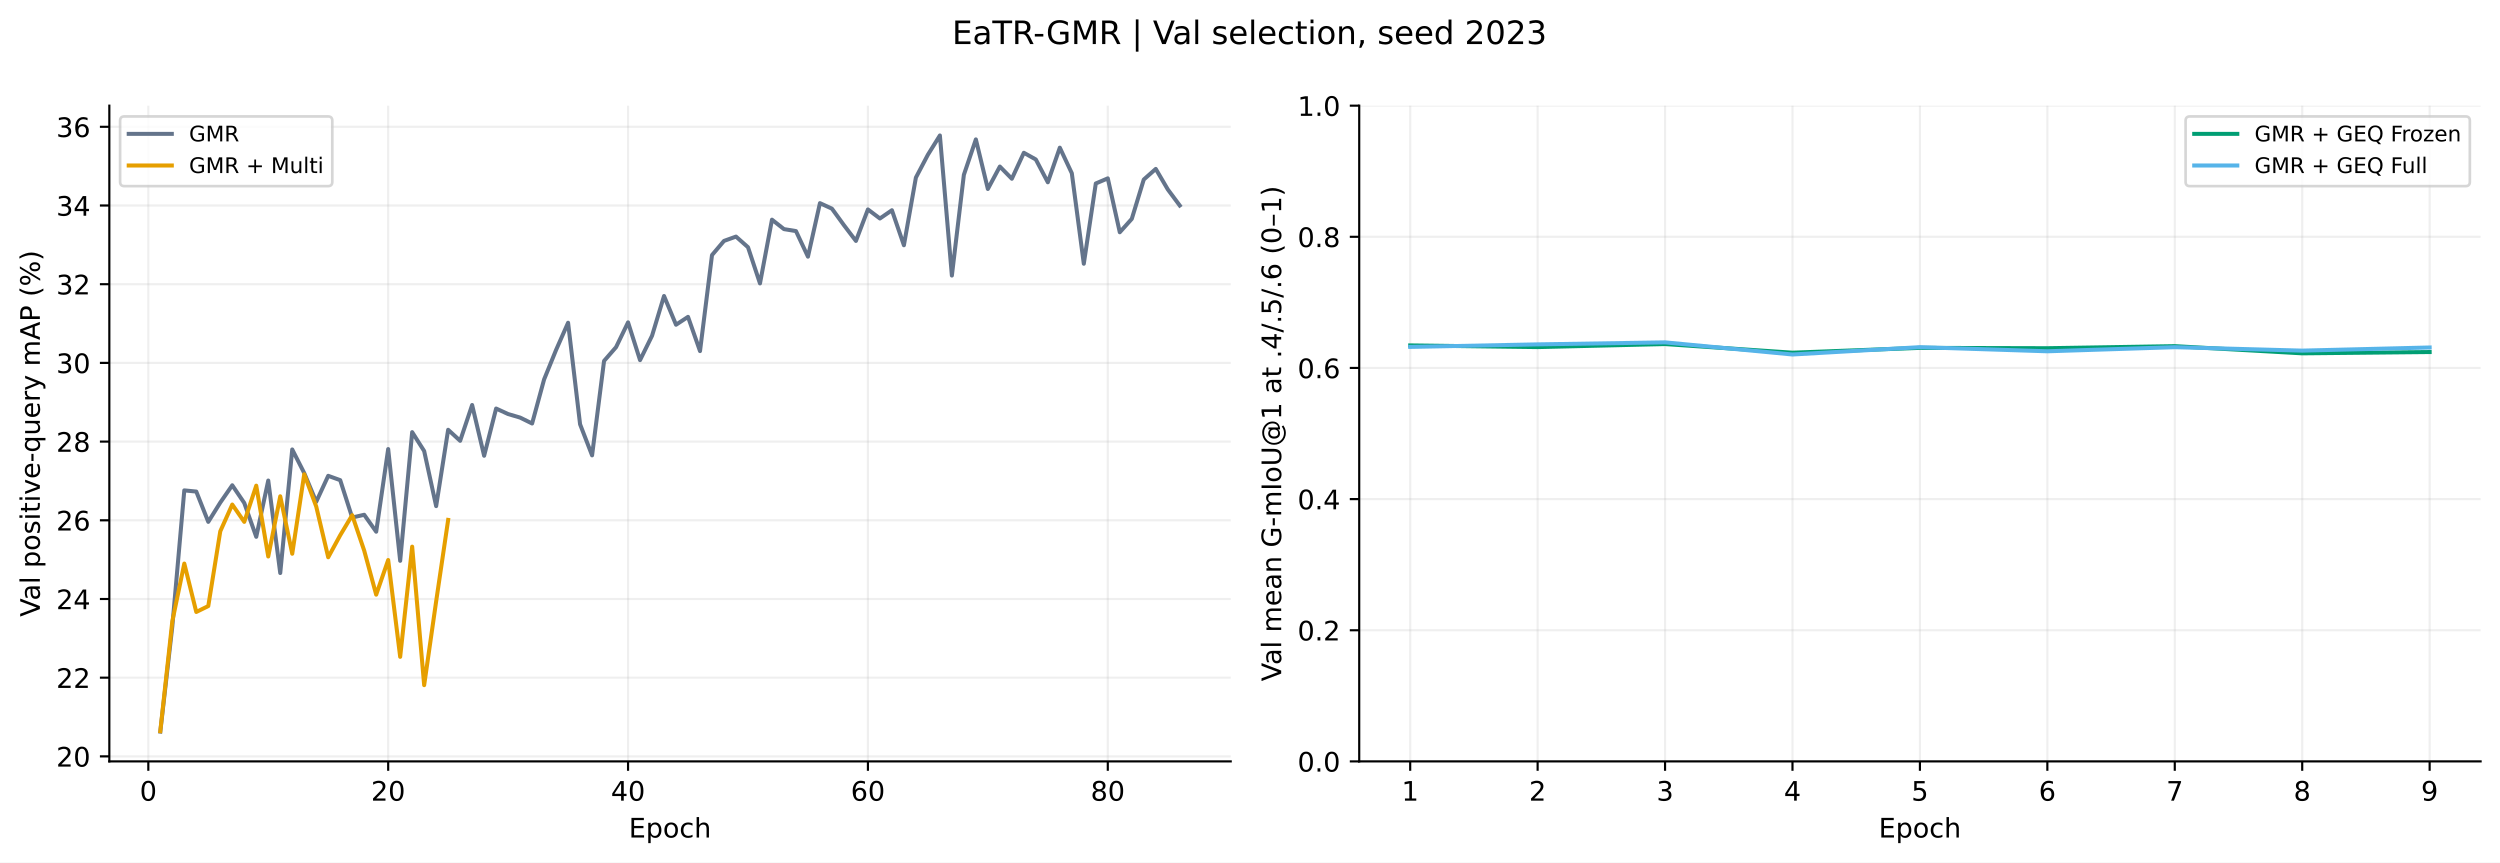
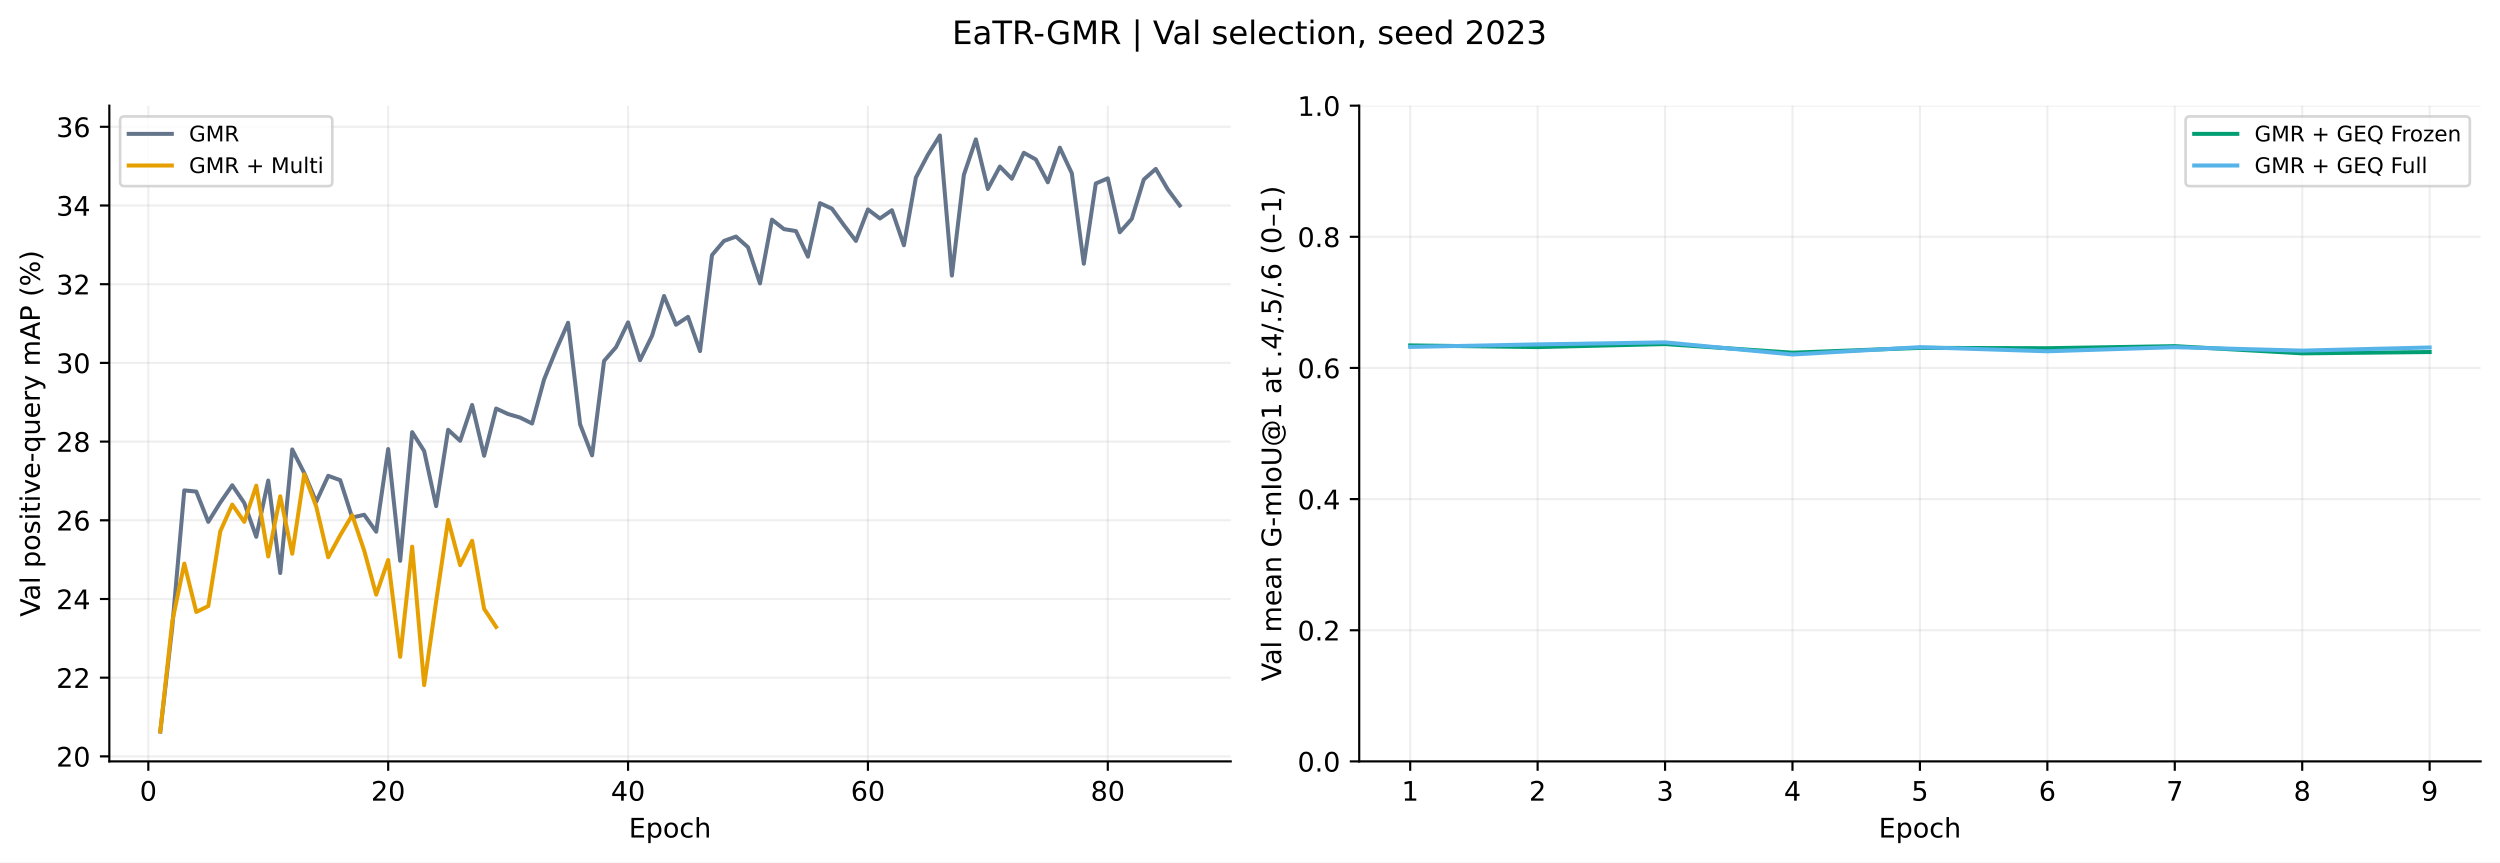
<svg xmlns="http://www.w3.org/2000/svg" xmlns:xlink="http://www.w3.org/1999/xlink" width="928.433pt" height="320.316pt" viewBox="0 0 928.433 320.316" version="1.1">
  <defs>
    <style type="text/css">*{stroke-linejoin: round; stroke-linecap: butt}</style>
  </defs>
  <g id="figure_1">
    <g id="patch_1">
      <path d="M -0 320.316  L 928.433 320.316  L 928.433 0  L -0 0  z " style="fill: #ffffff" />
    </g>
    <g id="axes_1">
      <g id="patch_2">
        <path d="M 40.603 282.76  L 457.058 282.76  L 457.058 39.24  L 40.603 39.24  z " style="fill: #ffffff" />
      </g>
      <g id="matplotlib.axis_1">
        <g id="xtick_1">
          <g id="line2d_1">
            <path d="M 55.079 282.76  L 55.079 39.24  " clip-path="url(#pdc1da5cae6)" style="fill: none; stroke: #b0b0b0; stroke-opacity: 0.2; stroke-width: 0.8; stroke-linecap: square" />
          </g>
          <g id="line2d_2">
            <defs>
              <path id="m847a747f1c" d="M 0 0  L 0 3.5  " style="stroke: #000000; stroke-width: 0.8" />
            </defs>
            <g>
              <use xlink:href="#m847a747f1c" x="55.079" y="282.76" style="stroke: #000000; stroke-width: 0.8" />
            </g>
          </g>
          <g id="text_1">
            <text style="font-size: 10px; font-family: 'DejaVu Sans'; text-anchor: middle" x="55.079" y="297.358" transform="rotate(-0 55.07883 297.3584)">0</text>
          </g>
        </g>
        <g id="xtick_2">
          <g id="line2d_3">
            <path d="M 144.16 282.76  L 144.16 39.24  " clip-path="url(#pdc1da5cae6)" style="fill: none; stroke: #b0b0b0; stroke-opacity: 0.2; stroke-width: 0.8; stroke-linecap: square" />
          </g>
          <g id="line2d_4">
            <g>
              <use xlink:href="#m847a747f1c" x="144.16" y="282.76" style="stroke: #000000; stroke-width: 0.8" />
            </g>
          </g>
          <g id="text_2">
            <text style="font-size: 10px; font-family: 'DejaVu Sans'; text-anchor: middle" x="144.16" y="297.358" transform="rotate(-0 144.1601 297.3584)">20</text>
          </g>
        </g>
        <g id="xtick_3">
          <g id="line2d_5">
            <path d="M 233.241 282.76  L 233.241 39.24  " clip-path="url(#pdc1da5cae6)" style="fill: none; stroke: #b0b0b0; stroke-opacity: 0.2; stroke-width: 0.8; stroke-linecap: square" />
          </g>
          <g id="line2d_6">
            <g>
              <use xlink:href="#m847a747f1c" x="233.241" y="282.76" style="stroke: #000000; stroke-width: 0.8" />
            </g>
          </g>
          <g id="text_3">
            <text style="font-size: 10px; font-family: 'DejaVu Sans'; text-anchor: middle" x="233.241" y="297.358" transform="rotate(-0 233.2414 297.3584)">40</text>
          </g>
        </g>
        <g id="xtick_4">
          <g id="line2d_7">
            <path d="M 322.323 282.76  L 322.323 39.24  " clip-path="url(#pdc1da5cae6)" style="fill: none; stroke: #b0b0b0; stroke-opacity: 0.2; stroke-width: 0.8; stroke-linecap: square" />
          </g>
          <g id="line2d_8">
            <g>
              <use xlink:href="#m847a747f1c" x="322.323" y="282.76" style="stroke: #000000; stroke-width: 0.8" />
            </g>
          </g>
          <g id="text_4">
            <text style="font-size: 10px; font-family: 'DejaVu Sans'; text-anchor: middle" x="322.323" y="297.358" transform="rotate(-0 322.3227 297.3584)">60</text>
          </g>
        </g>
        <g id="xtick_5">
          <g id="line2d_9">
            <path d="M 411.404 282.76  L 411.404 39.24  " clip-path="url(#pdc1da5cae6)" style="fill: none; stroke: #b0b0b0; stroke-opacity: 0.2; stroke-width: 0.8; stroke-linecap: square" />
          </g>
          <g id="line2d_10">
            <g>
              <use xlink:href="#m847a747f1c" x="411.404" y="282.76" style="stroke: #000000; stroke-width: 0.8" />
            </g>
          </g>
          <g id="text_5">
            <text style="font-size: 10px; font-family: 'DejaVu Sans'; text-anchor: middle" x="411.404" y="297.358" transform="rotate(-0 411.404 297.3584)">80</text>
          </g>
        </g>
        <g id="text_6">
          <text style="font-size: 10px; font-family: 'DejaVu Sans'; text-anchor: middle" x="248.831" y="311.037" transform="rotate(-0 248.8306 311.0366)">Epoch</text>
        </g>
      </g>
      <g id="matplotlib.axis_2">
        <g id="ytick_1">
          <g id="line2d_11">
            <path d="M 40.603 280.897  L 457.058 280.897  " clip-path="url(#pdc1da5cae6)" style="fill: none; stroke: #b0b0b0; stroke-opacity: 0.2; stroke-width: 0.8; stroke-linecap: square" />
          </g>
          <g id="line2d_12">
            <defs>
              <path id="mc433141c62" d="M 0 0  L -3.5 0  " style="stroke: #000000; stroke-width: 0.8" />
            </defs>
            <g>
              <use xlink:href="#mc433141c62" x="40.603" y="280.897" style="stroke: #000000; stroke-width: 0.8" />
            </g>
          </g>
          <g id="text_7">
            <text style="font-size: 10px; font-family: 'DejaVu Sans'; text-anchor: end" x="33.603" y="284.696" transform="rotate(-0 33.60312 284.6961)">20</text>
          </g>
        </g>
        <g id="ytick_2">
          <g id="line2d_13">
            <path d="M 40.603 251.672  L 457.058 251.672  " clip-path="url(#pdc1da5cae6)" style="fill: none; stroke: #b0b0b0; stroke-opacity: 0.2; stroke-width: 0.8; stroke-linecap: square" />
          </g>
          <g id="line2d_14">
            <g>
              <use xlink:href="#mc433141c62" x="40.603" y="251.672" style="stroke: #000000; stroke-width: 0.8" />
            </g>
          </g>
          <g id="text_8">
            <text style="font-size: 10px; font-family: 'DejaVu Sans'; text-anchor: end" x="33.603" y="255.471" transform="rotate(-0 33.60312 255.4708)">22</text>
          </g>
        </g>
        <g id="ytick_3">
          <g id="line2d_15">
            <path d="M 40.603 222.446  L 457.058 222.446  " clip-path="url(#pdc1da5cae6)" style="fill: none; stroke: #b0b0b0; stroke-opacity: 0.2; stroke-width: 0.8; stroke-linecap: square" />
          </g>
          <g id="line2d_16">
            <g>
              <use xlink:href="#mc433141c62" x="40.603" y="222.446" style="stroke: #000000; stroke-width: 0.8" />
            </g>
          </g>
          <g id="text_9">
            <text style="font-size: 10px; font-family: 'DejaVu Sans'; text-anchor: end" x="33.603" y="226.245" transform="rotate(-0 33.60312 226.2455)">24</text>
          </g>
        </g>
        <g id="ytick_4">
          <g id="line2d_17">
            <path d="M 40.603 193.221  L 457.058 193.221  " clip-path="url(#pdc1da5cae6)" style="fill: none; stroke: #b0b0b0; stroke-opacity: 0.2; stroke-width: 0.8; stroke-linecap: square" />
          </g>
          <g id="line2d_18">
            <g>
              <use xlink:href="#mc433141c62" x="40.603" y="193.221" style="stroke: #000000; stroke-width: 0.8" />
            </g>
          </g>
          <g id="text_10">
            <text style="font-size: 10px; font-family: 'DejaVu Sans'; text-anchor: end" x="33.603" y="197.02" transform="rotate(-0 33.60312 197.0201)">26</text>
          </g>
        </g>
        <g id="ytick_5">
          <g id="line2d_19">
            <path d="M 40.603 163.996  L 457.058 163.996  " clip-path="url(#pdc1da5cae6)" style="fill: none; stroke: #b0b0b0; stroke-opacity: 0.2; stroke-width: 0.8; stroke-linecap: square" />
          </g>
          <g id="line2d_20">
            <g>
              <use xlink:href="#mc433141c62" x="40.603" y="163.996" style="stroke: #000000; stroke-width: 0.8" />
            </g>
          </g>
          <g id="text_11">
            <text style="font-size: 10px; font-family: 'DejaVu Sans'; text-anchor: end" x="33.603" y="167.795" transform="rotate(-0 33.60312 167.7948)">28</text>
          </g>
        </g>
        <g id="ytick_6">
          <g id="line2d_21">
            <path d="M 40.603 134.77  L 457.058 134.77  " clip-path="url(#pdc1da5cae6)" style="fill: none; stroke: #b0b0b0; stroke-opacity: 0.2; stroke-width: 0.8; stroke-linecap: square" />
          </g>
          <g id="line2d_22">
            <g>
              <use xlink:href="#mc433141c62" x="40.603" y="134.77" style="stroke: #000000; stroke-width: 0.8" />
            </g>
          </g>
          <g id="text_12">
            <text style="font-size: 10px; font-family: 'DejaVu Sans'; text-anchor: end" x="33.603" y="138.569" transform="rotate(-0 33.60312 138.5695)">30</text>
          </g>
        </g>
        <g id="ytick_7">
          <g id="line2d_23">
            <path d="M 40.603 105.545  L 457.058 105.545  " clip-path="url(#pdc1da5cae6)" style="fill: none; stroke: #b0b0b0; stroke-opacity: 0.2; stroke-width: 0.8; stroke-linecap: square" />
          </g>
          <g id="line2d_24">
            <g>
              <use xlink:href="#mc433141c62" x="40.603" y="105.545" style="stroke: #000000; stroke-width: 0.8" />
            </g>
          </g>
          <g id="text_13">
            <text style="font-size: 10px; font-family: 'DejaVu Sans'; text-anchor: end" x="33.603" y="109.344" transform="rotate(-0 33.60312 109.3442)">32</text>
          </g>
        </g>
        <g id="ytick_8">
          <g id="line2d_25">
            <path d="M 40.603 76.32  L 457.058 76.32  " clip-path="url(#pdc1da5cae6)" style="fill: none; stroke: #b0b0b0; stroke-opacity: 0.2; stroke-width: 0.8; stroke-linecap: square" />
          </g>
          <g id="line2d_26">
            <g>
              <use xlink:href="#mc433141c62" x="40.603" y="76.32" style="stroke: #000000; stroke-width: 0.8" />
            </g>
          </g>
          <g id="text_14">
            <text style="font-size: 10px; font-family: 'DejaVu Sans'; text-anchor: end" x="33.603" y="80.119" transform="rotate(-0 33.60312 80.11885)">34</text>
          </g>
        </g>
        <g id="ytick_9">
          <g id="line2d_27">
            <path d="M 40.603 47.094  L 457.058 47.094  " clip-path="url(#pdc1da5cae6)" style="fill: none; stroke: #b0b0b0; stroke-opacity: 0.2; stroke-width: 0.8; stroke-linecap: square" />
          </g>
          <g id="line2d_28">
            <g>
              <use xlink:href="#mc433141c62" x="40.603" y="47.094" style="stroke: #000000; stroke-width: 0.8" />
            </g>
          </g>
          <g id="text_15">
            <text style="font-size: 10px; font-family: 'DejaVu Sans'; text-anchor: end" x="33.603" y="50.894" transform="rotate(-0 33.60312 50.89352)">36</text>
          </g>
        </g>
        <g id="text_16">
          <text style="font-size: 10px; font-family: 'DejaVu Sans'; text-anchor: middle" x="14.798" y="161" transform="rotate(-90 14.79844 161)">Val positive-query mAP (%)</text>
        </g>
      </g>
      <g id="line2d_29">
        <path d="M 59.533 271.691  L 63.987 232.675  L 68.441 182.115  L 72.895 182.554  L 77.349 193.805  L 81.803 186.645  L 86.257 180.216  L 90.711 186.791  L 95.165 199.358  L 99.619 178.462  L 104.074 212.802  L 108.528 166.918  L 112.982 175.686  L 117.436 186.353  L 121.89 176.709  L 126.344 178.316  L 130.798 192.198  L 135.252 191.175  L 139.706 197.459  L 144.16 166.772  L 148.614 208.272  L 153.068 160.489  L 157.522 167.503  L 161.976 187.96  L 166.43 159.612  L 170.885 163.703  L 175.339 150.406  L 179.793 169.256  L 184.247 151.721  L 188.701 153.767  L 193.155 155.082  L 197.609 157.274  L 202.063 140.908  L 206.517 129.948  L 210.971 119.865  L 215.425 157.566  L 219.879 169.11  L 224.333 134.04  L 228.787 128.925  L 233.241 119.719  L 237.695 133.747  L 242.15 124.688  L 246.604 109.929  L 251.058 120.596  L 255.512 117.673  L 259.966 130.386  L 264.42 94.732  L 268.874 89.471  L 273.328 87.864  L 277.782 91.809  L 282.236 105.253  L 286.69 81.58  L 291.144 85.087  L 295.598 85.818  L 300.052 95.316  L 304.506 75.443  L 308.96 77.489  L 313.415 83.626  L 317.869 89.471  L 322.323 77.781  L 326.777 81.142  L 331.231 78.073  L 335.685 91.078  L 340.139 65.945  L 344.593 57.469  L 349.047 50.309  L 353.501 102.33  L 357.955 64.922  L 362.409 51.77  L 366.863 70.182  L 371.317 61.853  L 375.771 66.383  L 380.226 56.739  L 384.68 59.223  L 389.134 67.698  L 393.588 54.839  L 398.042 64.337  L 402.496 97.946  L 406.95 68.137  L 411.404 66.237  L 415.858 86.256  L 420.312 81.288  L 424.766 66.675  L 429.22 62.73  L 433.674 70.328  L 438.128 76.32  " clip-path="url(#pdc1da5cae6)" style="fill: none; stroke: #64748b; stroke-width: 1.5; stroke-linecap: square" />
      </g>
      <g id="line2d_30">
-         <path d="M 59.533 271.545  L 63.987 230.775  L 68.441 209.295  L 72.895 227.268  L 77.349 225.077  L 81.803 197.312  L 86.257 187.376  L 90.711 193.805  L 95.165 180.362  L 99.619 206.665  L 104.074 184.307  L 108.528 205.642  L 112.982 176.124  L 117.436 188.106  L 121.89 206.957  L 126.344 198.774  L 130.798 191.321  L 135.252 204.473  L 139.706 220.839  L 144.16 207.98  L 148.614 243.927  L 153.068 203.011  L 157.522 254.448  L 161.976 223.323  L 166.43 193.075  " clip-path="url(#pdc1da5cae6)" style="fill: none; stroke: #e69f00; stroke-width: 1.5; stroke-linecap: square" />
+         <path d="M 59.533 271.545  L 63.987 230.775  L 68.441 209.295  L 72.895 227.268  L 77.349 225.077  L 81.803 197.312  L 86.257 187.376  L 90.711 193.805  L 95.165 180.362  L 99.619 206.665  L 104.074 184.307  L 108.528 205.642  L 112.982 176.124  L 117.436 188.106  L 121.89 206.957  L 126.344 198.774  L 130.798 191.321  L 135.252 204.473  L 139.706 220.839  L 144.16 207.98  L 148.614 243.927  L 153.068 203.011  L 157.522 254.448  L 161.976 223.323  L 166.43 193.075  L 170.885 209.879  L 175.339 200.82  L 179.793 226.099  L 184.247 232.821  " clip-path="url(#pdc1da5cae6)" style="fill: none; stroke: #e69f00; stroke-width: 1.5; stroke-linecap: square" />
      </g>
      <g id="patch_3">
        <path d="M 40.603 282.76  L 40.603 39.24  " style="fill: none; stroke: #000000; stroke-width: 0.8; stroke-linejoin: miter; stroke-linecap: square" />
      </g>
      <g id="patch_4">
        <path d="M 40.603 282.76  L 457.058 282.76  " style="fill: none; stroke: #000000; stroke-width: 0.8; stroke-linejoin: miter; stroke-linecap: square" />
      </g>
      <g id="legend_1">
        <g id="patch_5">
          <path d="M 46.203 69.125  L 121.806 69.125  Q 123.406 69.125 123.406 67.525  L 123.406 44.84  Q 123.406 43.24 121.806 43.24  L 46.203 43.24  Q 44.603 43.24 44.603 44.84  L 44.603 67.525  Q 44.603 69.125 46.203 69.125  z " style="fill: #ffffff; opacity: 0.8; stroke: #cccccc; stroke-linejoin: miter" />
        </g>
        <g id="line2d_31">
          <path d="M 47.803 49.719  L 55.803 49.719  L 63.803 49.719  " style="fill: none; stroke: #64748b; stroke-width: 1.5; stroke-linecap: square" />
        </g>
        <g id="text_17">
          <text style="font-size: 8px; font-family: 'DejaVu Sans'; text-anchor: start" x="70.203" y="52.519" transform="rotate(-0 70.20312 52.51875)">GMR</text>
        </g>
        <g id="line2d_32">
          <path d="M 47.803 61.461  L 55.803 61.461  L 63.803 61.461  " style="fill: none; stroke: #e69f00; stroke-width: 1.5; stroke-linecap: square" />
        </g>
        <g id="text_18">
          <text style="font-size: 8px; font-family: 'DejaVu Sans'; text-anchor: start" x="70.203" y="64.261" transform="rotate(-0 70.20312 64.26125)">GMR + Multi</text>
        </g>
      </g>
    </g>
    <g id="axes_2">
      <g id="patch_6">
        <path d="M 504.778 282.76  L 921.233 282.76  L 921.233 39.24  L 504.778 39.24  z " style="fill: #ffffff" />
      </g>
      <g id="matplotlib.axis_3">
        <g id="xtick_6">
          <g id="line2d_33">
            <path d="M 523.708 282.76  L 523.708 39.24  " clip-path="url(#p370dd41538)" style="fill: none; stroke: #b0b0b0; stroke-opacity: 0.2; stroke-width: 0.8; stroke-linecap: square" />
          </g>
          <g id="line2d_34">
            <g>
              <use xlink:href="#m847a747f1c" x="523.708" y="282.76" style="stroke: #000000; stroke-width: 0.8" />
            </g>
          </g>
          <g id="text_19">
            <text style="font-size: 10px; font-family: 'DejaVu Sans'; text-anchor: middle" x="523.708" y="297.358" transform="rotate(-0 523.7079 297.3584)">1</text>
          </g>
        </g>
        <g id="xtick_7">
          <g id="line2d_35">
            <path d="M 571.032 282.76  L 571.032 39.24  " clip-path="url(#p370dd41538)" style="fill: none; stroke: #b0b0b0; stroke-opacity: 0.2; stroke-width: 0.8; stroke-linecap: square" />
          </g>
          <g id="line2d_36">
            <g>
              <use xlink:href="#m847a747f1c" x="571.032" y="282.76" style="stroke: #000000; stroke-width: 0.8" />
            </g>
          </g>
          <g id="text_20">
            <text style="font-size: 10px; font-family: 'DejaVu Sans'; text-anchor: middle" x="571.032" y="297.358" transform="rotate(-0 571.0323 297.3584)">2</text>
          </g>
        </g>
        <g id="xtick_8">
          <g id="line2d_37">
            <path d="M 618.357 282.76  L 618.357 39.24  " clip-path="url(#p370dd41538)" style="fill: none; stroke: #b0b0b0; stroke-opacity: 0.2; stroke-width: 0.8; stroke-linecap: square" />
          </g>
          <g id="line2d_38">
            <g>
              <use xlink:href="#m847a747f1c" x="618.357" y="282.76" style="stroke: #000000; stroke-width: 0.8" />
            </g>
          </g>
          <g id="text_21">
            <text style="font-size: 10px; font-family: 'DejaVu Sans'; text-anchor: middle" x="618.357" y="297.358" transform="rotate(-0 618.3568 297.3584)">3</text>
          </g>
        </g>
        <g id="xtick_9">
          <g id="line2d_39">
            <path d="M 665.681 282.76  L 665.681 39.24  " clip-path="url(#p370dd41538)" style="fill: none; stroke: #b0b0b0; stroke-opacity: 0.2; stroke-width: 0.8; stroke-linecap: square" />
          </g>
          <g id="line2d_40">
            <g>
              <use xlink:href="#m847a747f1c" x="665.681" y="282.76" style="stroke: #000000; stroke-width: 0.8" />
            </g>
          </g>
          <g id="text_22">
            <text style="font-size: 10px; font-family: 'DejaVu Sans'; text-anchor: middle" x="665.681" y="297.358" transform="rotate(-0 665.6812 297.3584)">4</text>
          </g>
        </g>
        <g id="xtick_10">
          <g id="line2d_41">
            <path d="M 713.006 282.76  L 713.006 39.24  " clip-path="url(#p370dd41538)" style="fill: none; stroke: #b0b0b0; stroke-opacity: 0.2; stroke-width: 0.8; stroke-linecap: square" />
          </g>
          <g id="line2d_42">
            <g>
              <use xlink:href="#m847a747f1c" x="713.006" y="282.76" style="stroke: #000000; stroke-width: 0.8" />
            </g>
          </g>
          <g id="text_23">
            <text style="font-size: 10px; font-family: 'DejaVu Sans'; text-anchor: middle" x="713.006" y="297.358" transform="rotate(-0 713.0056 297.3584)">5</text>
          </g>
        </g>
        <g id="xtick_11">
          <g id="line2d_43">
            <path d="M 760.33 282.76  L 760.33 39.24  " clip-path="url(#p370dd41538)" style="fill: none; stroke: #b0b0b0; stroke-opacity: 0.2; stroke-width: 0.8; stroke-linecap: square" />
          </g>
          <g id="line2d_44">
            <g>
              <use xlink:href="#m847a747f1c" x="760.33" y="282.76" style="stroke: #000000; stroke-width: 0.8" />
            </g>
          </g>
          <g id="text_24">
            <text style="font-size: 10px; font-family: 'DejaVu Sans'; text-anchor: middle" x="760.33" y="297.358" transform="rotate(-0 760.3301 297.3584)">6</text>
          </g>
        </g>
        <g id="xtick_12">
          <g id="line2d_45">
            <path d="M 807.654 282.76  L 807.654 39.24  " clip-path="url(#p370dd41538)" style="fill: none; stroke: #b0b0b0; stroke-opacity: 0.2; stroke-width: 0.8; stroke-linecap: square" />
          </g>
          <g id="line2d_46">
            <g>
              <use xlink:href="#m847a747f1c" x="807.654" y="282.76" style="stroke: #000000; stroke-width: 0.8" />
            </g>
          </g>
          <g id="text_25">
            <text style="font-size: 10px; font-family: 'DejaVu Sans'; text-anchor: middle" x="807.654" y="297.358" transform="rotate(-0 807.6545 297.3584)">7</text>
          </g>
        </g>
        <g id="xtick_13">
          <g id="line2d_47">
            <path d="M 854.979 282.76  L 854.979 39.24  " clip-path="url(#p370dd41538)" style="fill: none; stroke: #b0b0b0; stroke-opacity: 0.2; stroke-width: 0.8; stroke-linecap: square" />
          </g>
          <g id="line2d_48">
            <g>
              <use xlink:href="#m847a747f1c" x="854.979" y="282.76" style="stroke: #000000; stroke-width: 0.8" />
            </g>
          </g>
          <g id="text_26">
            <text style="font-size: 10px; font-family: 'DejaVu Sans'; text-anchor: middle" x="854.979" y="297.358" transform="rotate(-0 854.9789 297.3584)">8</text>
          </g>
        </g>
        <g id="xtick_14">
          <g id="line2d_49">
            <path d="M 902.303 282.76  L 902.303 39.24  " clip-path="url(#p370dd41538)" style="fill: none; stroke: #b0b0b0; stroke-opacity: 0.2; stroke-width: 0.8; stroke-linecap: square" />
          </g>
          <g id="line2d_50">
            <g>
              <use xlink:href="#m847a747f1c" x="902.303" y="282.76" style="stroke: #000000; stroke-width: 0.8" />
            </g>
          </g>
          <g id="text_27">
            <text style="font-size: 10px; font-family: 'DejaVu Sans'; text-anchor: middle" x="902.303" y="297.358" transform="rotate(-0 902.3034 297.3584)">9</text>
          </g>
        </g>
        <g id="text_28">
          <text style="font-size: 10px; font-family: 'DejaVu Sans'; text-anchor: middle" x="713.006" y="311.037" transform="rotate(-0 713.0056 311.0366)">Epoch</text>
        </g>
      </g>
      <g id="matplotlib.axis_4">
        <g id="ytick_10">
          <g id="line2d_51">
            <path d="M 504.778 282.76  L 921.233 282.76  " clip-path="url(#p370dd41538)" style="fill: none; stroke: #b0b0b0; stroke-opacity: 0.2; stroke-width: 0.8; stroke-linecap: square" />
          </g>
          <g id="line2d_52">
            <g>
              <use xlink:href="#mc433141c62" x="504.778" y="282.76" style="stroke: #000000; stroke-width: 0.8" />
            </g>
          </g>
          <g id="text_29">
            <text style="font-size: 10px; font-family: 'DejaVu Sans'; text-anchor: end" x="497.778" y="286.559" transform="rotate(-0 497.7781 286.5592)">0.0</text>
          </g>
        </g>
        <g id="ytick_11">
          <g id="line2d_53">
            <path d="M 504.778 234.056  L 921.233 234.056  " clip-path="url(#p370dd41538)" style="fill: none; stroke: #b0b0b0; stroke-opacity: 0.2; stroke-width: 0.8; stroke-linecap: square" />
          </g>
          <g id="line2d_54">
            <g>
              <use xlink:href="#mc433141c62" x="504.778" y="234.056" style="stroke: #000000; stroke-width: 0.8" />
            </g>
          </g>
          <g id="text_30">
            <text style="font-size: 10px; font-family: 'DejaVu Sans'; text-anchor: end" x="497.778" y="237.855" transform="rotate(-0 497.7781 237.8552)">0.2</text>
          </g>
        </g>
        <g id="ytick_12">
          <g id="line2d_55">
            <path d="M 504.778 185.352  L 921.233 185.352  " clip-path="url(#p370dd41538)" style="fill: none; stroke: #b0b0b0; stroke-opacity: 0.2; stroke-width: 0.8; stroke-linecap: square" />
          </g>
          <g id="line2d_56">
            <g>
              <use xlink:href="#mc433141c62" x="504.778" y="185.352" style="stroke: #000000; stroke-width: 0.8" />
            </g>
          </g>
          <g id="text_31">
            <text style="font-size: 10px; font-family: 'DejaVu Sans'; text-anchor: end" x="497.778" y="189.151" transform="rotate(-0 497.7781 189.1512)">0.4</text>
          </g>
        </g>
        <g id="ytick_13">
          <g id="line2d_57">
            <path d="M 504.778 136.648  L 921.233 136.648  " clip-path="url(#p370dd41538)" style="fill: none; stroke: #b0b0b0; stroke-opacity: 0.2; stroke-width: 0.8; stroke-linecap: square" />
          </g>
          <g id="line2d_58">
            <g>
              <use xlink:href="#mc433141c62" x="504.778" y="136.648" style="stroke: #000000; stroke-width: 0.8" />
            </g>
          </g>
          <g id="text_32">
            <text style="font-size: 10px; font-family: 'DejaVu Sans'; text-anchor: end" x="497.778" y="140.447" transform="rotate(-0 497.7781 140.4472)">0.6</text>
          </g>
        </g>
        <g id="ytick_14">
          <g id="line2d_59">
            <path d="M 504.778 87.944  L 921.233 87.944  " clip-path="url(#p370dd41538)" style="fill: none; stroke: #b0b0b0; stroke-opacity: 0.2; stroke-width: 0.8; stroke-linecap: square" />
          </g>
          <g id="line2d_60">
            <g>
              <use xlink:href="#mc433141c62" x="504.778" y="87.944" style="stroke: #000000; stroke-width: 0.8" />
            </g>
          </g>
          <g id="text_33">
            <text style="font-size: 10px; font-family: 'DejaVu Sans'; text-anchor: end" x="497.778" y="91.743" transform="rotate(-0 497.7781 91.74322)">0.8</text>
          </g>
        </g>
        <g id="ytick_15">
          <g id="line2d_61">
            <path d="M 504.778 39.24  L 921.233 39.24  " clip-path="url(#p370dd41538)" style="fill: none; stroke: #b0b0b0; stroke-opacity: 0.2; stroke-width: 0.8; stroke-linecap: square" />
          </g>
          <g id="line2d_62">
            <g>
              <use xlink:href="#mc433141c62" x="504.778" y="39.24" style="stroke: #000000; stroke-width: 0.8" />
            </g>
          </g>
          <g id="text_34">
            <text style="font-size: 10px; font-family: 'DejaVu Sans'; text-anchor: end" x="497.778" y="43.039" transform="rotate(-0 497.7781 43.03922)">1.0</text>
          </g>
        </g>
        <g id="text_35">
          <text style="font-size: 10px; font-family: 'DejaVu Sans'; text-anchor: middle" x="475.795" y="161" transform="rotate(-90 475.7953 161)">Val mean G-mIoU@1 at .4/.5/.6 (0–1)</text>
        </g>
      </g>
      <g id="line2d_63">
        <path d="M 523.708 128.276  L 571.032 128.9  L 618.357 127.774  L 665.681 130.979  L 713.006 129.192  L 760.33 129.319  L 807.654 128.549  L 854.979 131.22  L 902.303 130.735  " clip-path="url(#p370dd41538)" style="fill: none; stroke: #009e73; stroke-width: 1.5; stroke-linecap: square" />
      </g>
      <g id="line2d_64">
        <path d="M 523.708 128.835  L 571.032 127.892  L 618.357 127.145  L 665.681 131.65  L 713.006 128.926  L 760.33 130.46  L 807.654 128.934  L 854.979 130.213  L 902.303 129.046  " clip-path="url(#p370dd41538)" style="fill: none; stroke: #56b4e9; stroke-width: 1.5; stroke-linecap: square" />
      </g>
      <g id="patch_7">
        <path d="M 504.778 282.76  L 504.778 39.24  " style="fill: none; stroke: #000000; stroke-width: 0.8; stroke-linejoin: miter; stroke-linecap: square" />
      </g>
      <g id="patch_8">
        <path d="M 504.778 282.76  L 921.233 282.76  " style="fill: none; stroke: #000000; stroke-width: 0.8; stroke-linejoin: miter; stroke-linecap: square" />
      </g>
      <g id="legend_2">
        <g id="patch_9">
          <path d="M 813.274 69.125  L 915.633 69.125  Q 917.233 69.125 917.233 67.525  L 917.233 44.84  Q 917.233 43.24 915.633 43.24  L 813.274 43.24  Q 811.674 43.24 811.674 44.84  L 811.674 67.525  Q 811.674 69.125 813.274 69.125  z " style="fill: #ffffff; opacity: 0.8; stroke: #cccccc; stroke-linejoin: miter" />
        </g>
        <g id="line2d_65">
          <path d="M 814.874 49.719  L 822.874 49.719  L 830.874 49.719  " style="fill: none; stroke: #009e73; stroke-width: 1.5; stroke-linecap: square" />
        </g>
        <g id="text_36">
          <text style="font-size: 8px; font-family: 'DejaVu Sans'; text-anchor: start" x="837.274" y="52.519" transform="rotate(-0 837.2744 52.51875)">GMR + GEQ Frozen</text>
        </g>
        <g id="line2d_66">
          <path d="M 814.874 61.461  L 822.874 61.461  L 830.874 61.461  " style="fill: none; stroke: #56b4e9; stroke-width: 1.5; stroke-linecap: square" />
        </g>
        <g id="text_37">
          <text style="font-size: 8px; font-family: 'DejaVu Sans'; text-anchor: start" x="837.274" y="64.261" transform="rotate(-0 837.2744 64.26125)">GMR + GEQ Full</text>
        </g>
      </g>
    </g>
    <g id="text_38">
      <text style="font-size: 12px; font-family: 'DejaVu Sans'; text-anchor: middle" x="464.033" y="16.371" transform="rotate(-0 464.0331 16.37063)">EaTR-GMR | Val selection, seed 2023</text>
    </g>
  </g>
  <defs>
    <clipPath id="pdc1da5cae6">
      <rect x="40.603" y="39.24" width="416.455" height="243.52" />
    </clipPath>
    <clipPath id="p370dd41538">
      <rect x="504.778" y="39.24" width="416.455" height="243.52" />
    </clipPath>
  </defs>
</svg>
